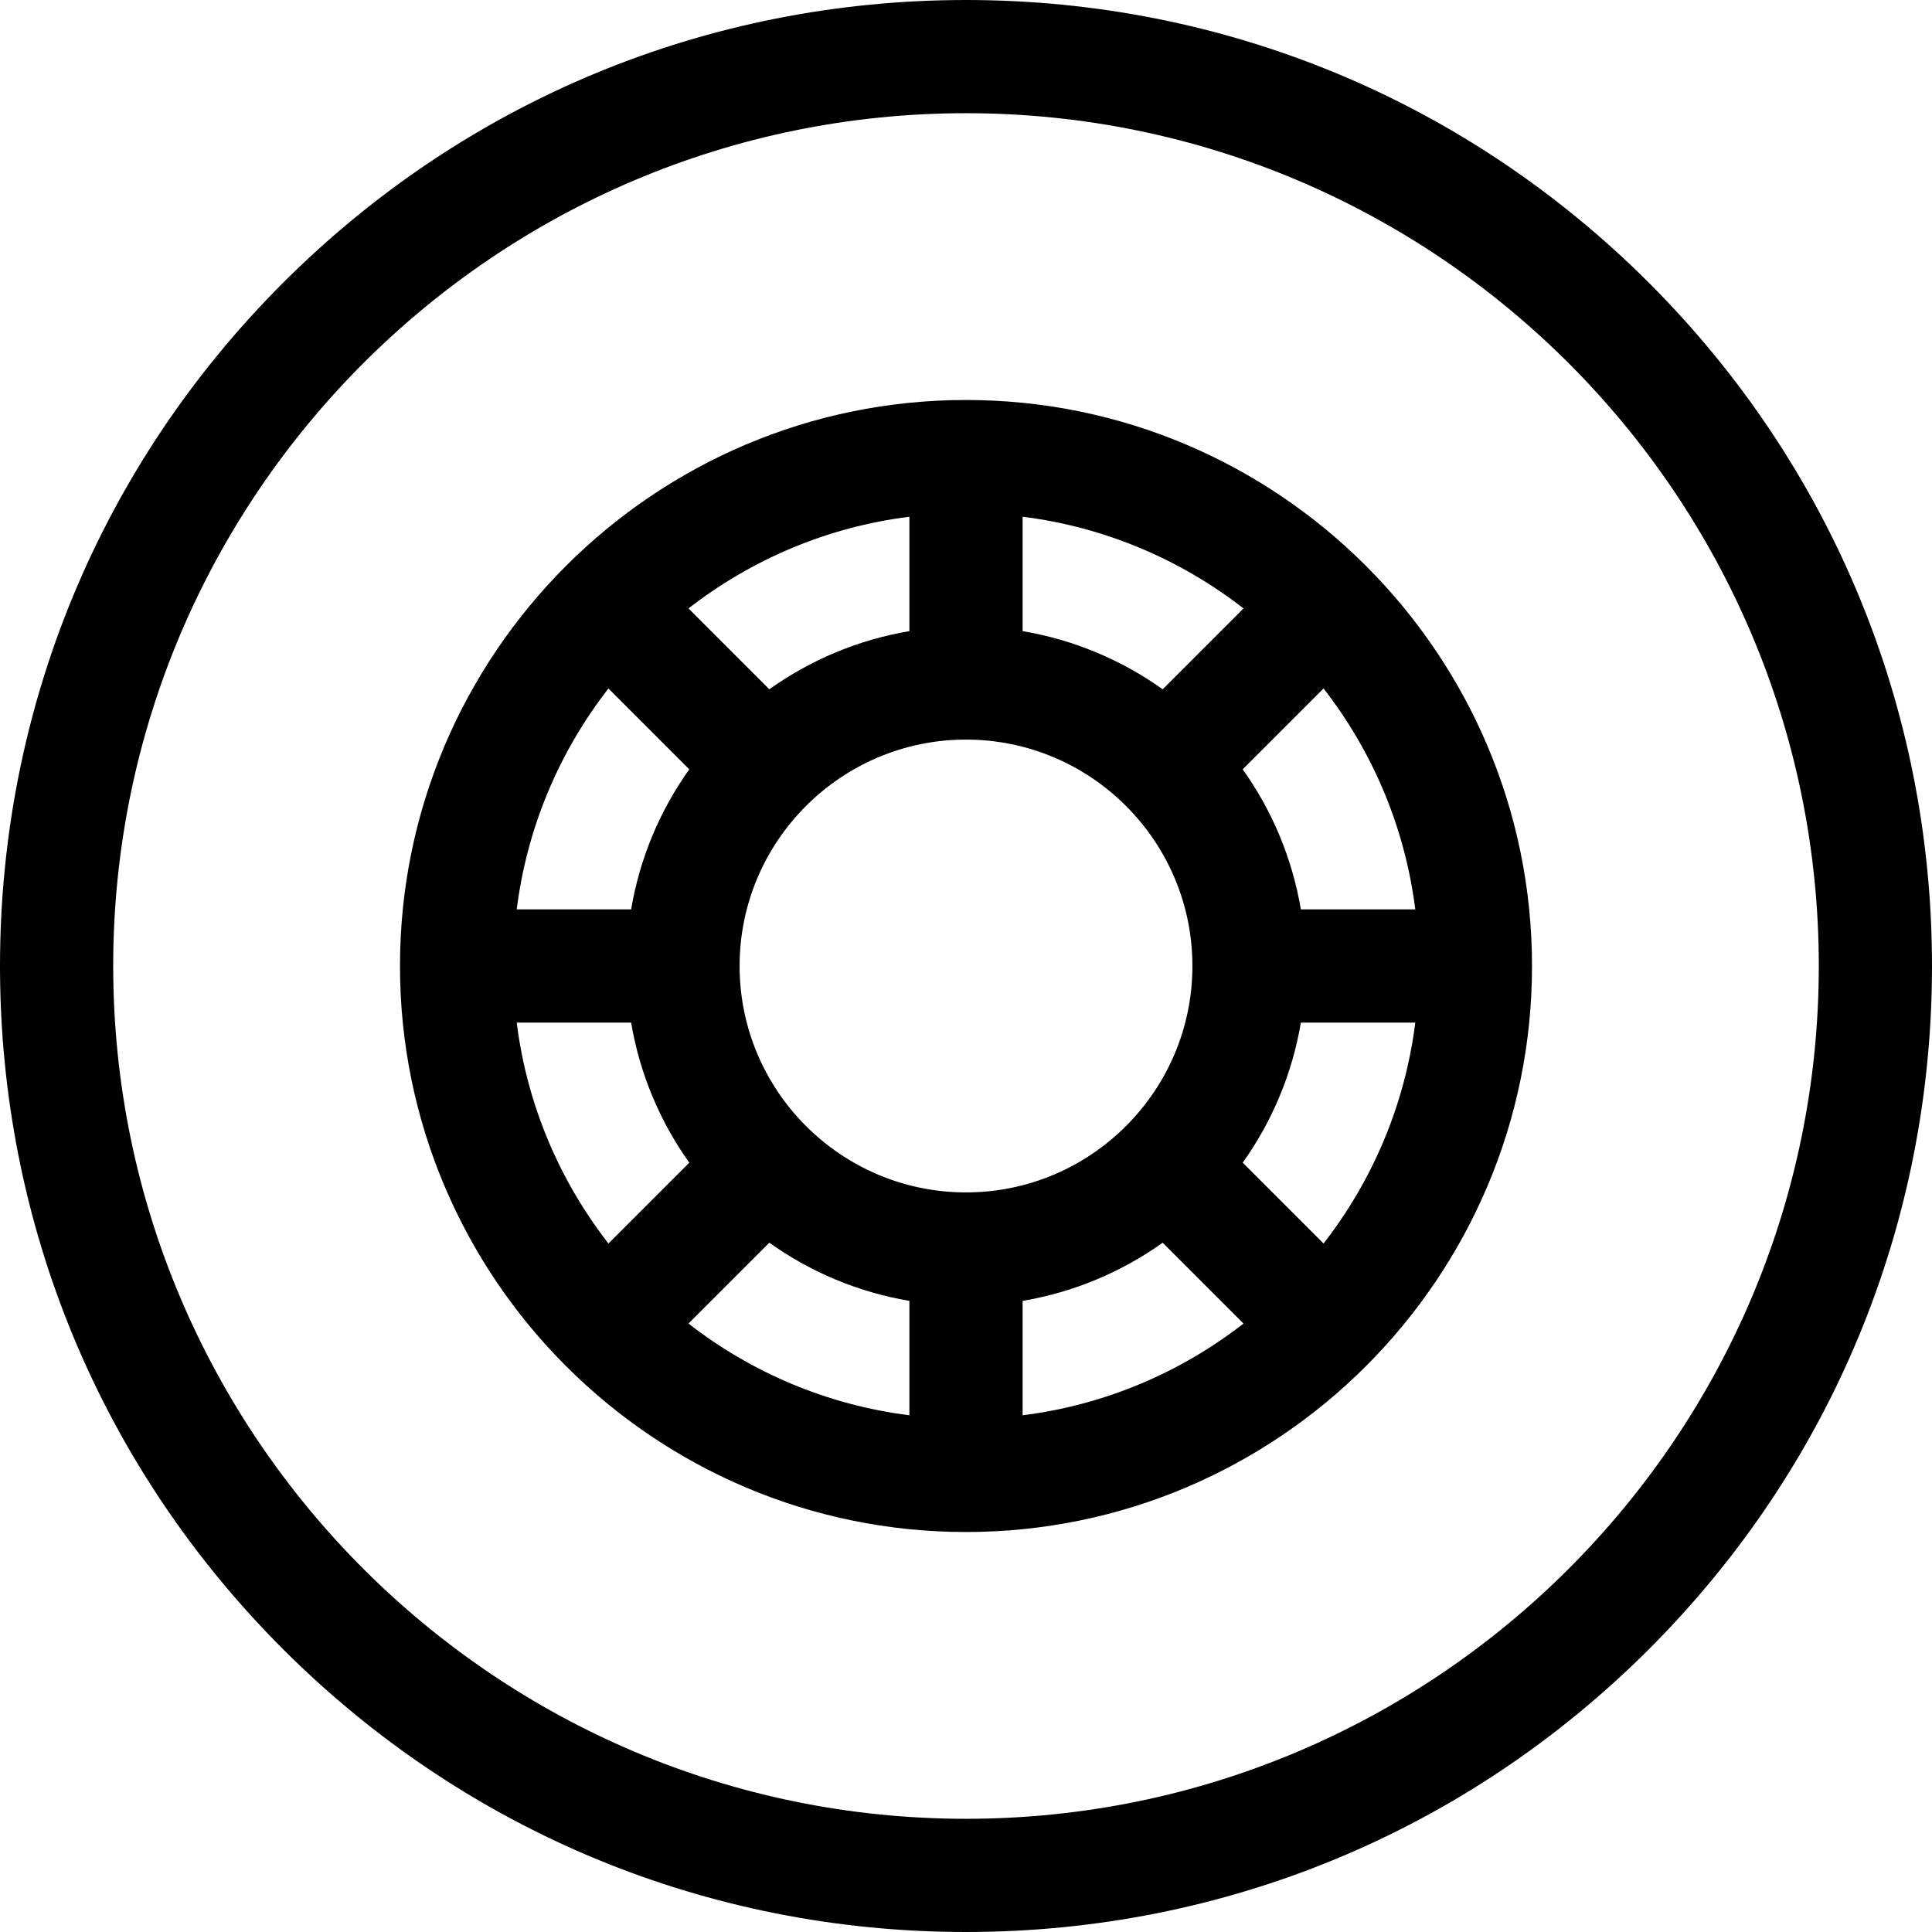
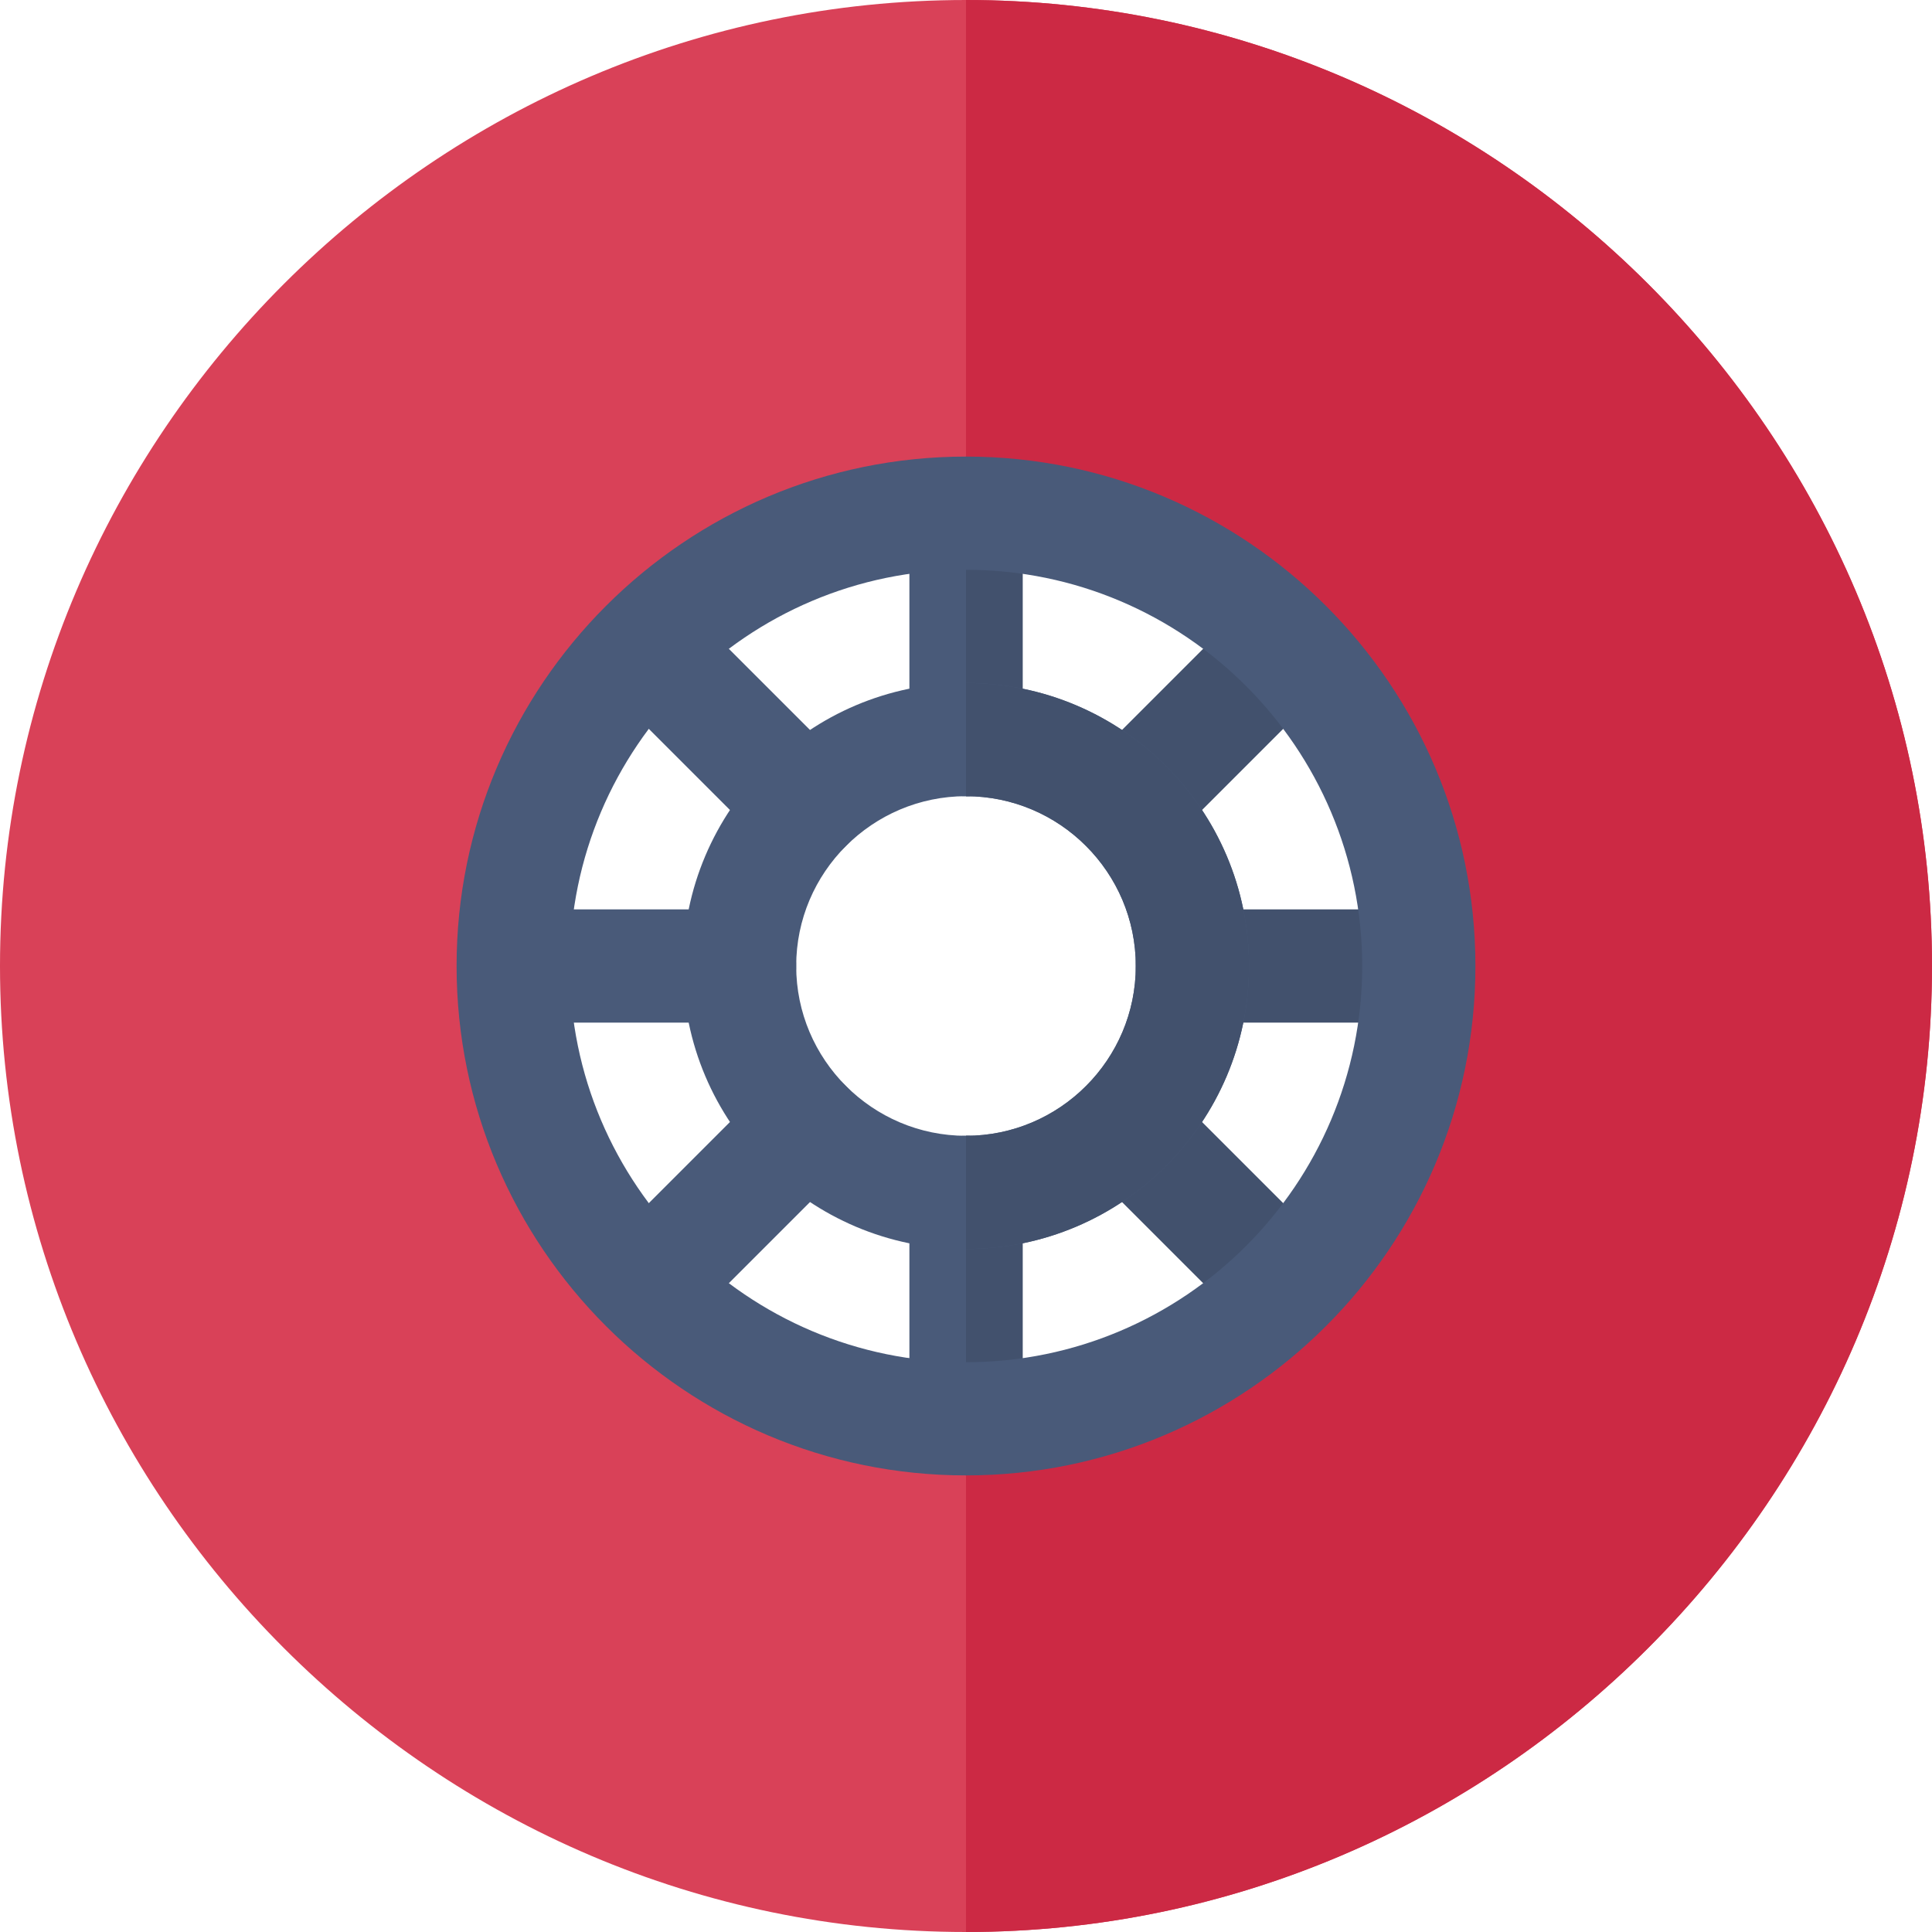
- <svg xmlns="http://www.w3.org/2000/svg" version="1.1" id="Capa_1" x="0px" y="0px" viewBox="0 0 512 512" style="enable-background:new 0 0 512 512;" xml:space="preserve">
-   <g>
-     <g>
-       <path d="M437.02,74.98C388.667,26.629,324.38,0,256,0S123.333,26.629,74.98,74.98C26.629,123.333,0,187.62,0,256    s26.629,132.667,74.98,181.02C123.333,485.371,187.62,512,256,512s132.667-26.629,181.02-74.98    C485.371,388.667,512,324.38,512,256S485.371,123.333,437.02,74.98z M256,482C131.383,482,30,380.617,30,256S131.383,30,256,30    s226,101.383,226,226S380.617,482,256,482z" />
-     </g>
-   </g>
-   <g>
-     <g>
-       <path d="M256,106c-82.71,0-150,67.29-150,150s67.29,150,150,150s150-67.29,150-150S338.71,106,256,106z M375.065,241h-30.322    c-2.301-13.655-7.682-26.278-15.41-37.12l21.423-21.423C363.668,199.056,372.324,219.12,375.065,241z M271,136.936    c21.879,2.74,41.944,11.396,58.543,24.309l-21.423,21.422c-10.842-7.728-23.465-13.109-37.12-15.41V136.936z M241,136.936v30.321    c-13.655,2.301-26.278,7.682-37.12,15.41l-21.423-21.422C199.056,148.333,219.12,139.677,241,136.936z M161.244,182.458    l21.423,21.422c-7.728,10.842-13.109,23.465-15.41,37.12h-30.321C139.676,219.121,148.332,199.057,161.244,182.458z M136.936,271    h30.321c2.301,13.655,7.682,26.278,15.41,37.12l-21.423,21.422C148.332,312.943,139.676,292.879,136.936,271z M241,375.064    c-21.88-2.74-41.944-11.396-58.543-24.309l21.423-21.422c10.842,7.728,23.465,13.109,37.12,15.41V375.064z M196,256    c0-33.084,26.916-60,60-60s60,26.916,60,60s-26.916,60-60,60C222.916,316,196,289.084,196,256z M271,375.065v-30.322    c13.655-2.301,26.278-7.682,37.12-15.41l21.423,21.423C312.944,363.668,292.88,372.324,271,375.065z M350.755,329.543    l-21.422-21.423c7.728-10.842,13.109-23.465,15.41-37.12h30.321C372.324,292.879,363.668,312.944,350.755,329.543z" />
-     </g>
-   </g>
+ <svg xmlns="http://www.w3.org/2000/svg" version="1.1" id="Layer_1" x="0px" y="0px" viewBox="0 0 512 512" style="enable-background:new 0 0 512 512;" xml:space="preserve">
+   <path style="fill:#495A79;" d="M256,211c-8.291,0-15-6.709-15-15v-60c0-8.291,6.709-15,15-15c8.291,0,15,6.709,15,15v60  C271,204.291,264.291,211,256,211z" />
+   <path style="fill:#42516D;" d="M271,196v-60c0-8.291-6.709-15-15-15v90C264.291,211,271,204.291,271,196z" />
+   <path style="fill:#495A79;" d="M256,391c-8.291,0-15-6.709-15-15v-60c0-8.291,6.709-15,15-15c8.291,0,15,6.709,15,15v60  C271,384.291,264.291,391,256,391z" />
+   <path style="fill:#42516D;" d="M271,376v-60c0-8.291-6.709-15-15-15v90C264.291,391,271,384.291,271,376z" />
+   <path style="fill:#495A79;" d="M196,271h-60c-8.291,0-15-6.709-15-15s6.709-15,15-15h60c8.291,0,15,6.709,15,15  C211,264.291,204.291,271,196,271z" />
+   <path style="fill:#42516D;" d="M376,271h-60c-8.291,0-15-6.709-15-15s6.709-15,15-15h60c8.291,0,15,6.709,15,15  C391,264.291,384.291,271,376,271z" />
+   <path style="fill:#495A79;" d="M202.967,224.18l-42.426-42.426c-5.863-5.863-5.863-15.351,0-21.213  c5.863-5.863,15.351-5.863,21.213,0l42.426,42.426c5.863,5.863,5.863,15.351,0,21.213  C218.318,230.043,208.83,230.043,202.967,224.18z" />
+   <path style="fill:#42516D;" d="M330.246,351.459l-42.426-42.426c-5.863-5.863-5.863-15.351,0-21.213  c5.863-5.863,15.351-5.863,21.213,0l42.426,42.426c5.863,5.863,5.863,15.351,0,21.213S336.109,357.322,330.246,351.459z" />
+   <path style="fill:#495A79;" d="M224.18,309.033l-42.426,42.426c-5.863,5.863-15.351,5.863-21.213,0  c-5.863-5.863-5.863-15.351,0-21.213l42.426-42.426c5.863-5.863,15.351-5.863,21.213,0  C230.043,293.682,230.043,303.17,224.18,309.033z" />
+   <path style="fill:#42516D;" d="M351.459,181.754l-42.426,42.426c-5.863,5.863-15.351,5.863-21.213,0  c-5.863-5.863-5.863-15.351,0-21.213l42.426-42.426c5.863-5.863,15.351-5.863,21.213,0  C357.322,166.403,357.322,175.891,351.459,181.754z" />
+   <path style="fill:#495A79;" d="M256,181c-41.353,0-75,33.647-75,75s33.647,75,75,75s75-33.647,75-75S297.353,181,256,181z M256,301  c-24.814,0-45-20.186-45-45s20.186-45,45-45s45,20.186,45,45S280.814,301,256,301z" />
+   <path style="fill:#42516D;" d="M256,181v30c24.814,0,45,20.186,45,45s-20.186,45-45,45v30c41.353,0,75-33.647,75-75  S297.353,181,256,181z" />
+   <path style="fill:#D94158;" d="M256,0C115.3,0,0,115.3,0,256s115.3,256,256,256s256-115.3,256-256S396.7,0,256,0z M256,376  c-66.167,0-120-53.833-120-120s53.833-120,120-120s120,53.833,120,120S322.167,376,256,376z" />
+   <path style="fill:#CC2944;" d="M376,256c0,66.167-53.833,120-120,120v136c140.7,0,256-115.3,256-256S396.7,0,256,0v136  C322.167,136,376,189.833,376,256z" />
+   <path style="fill:#495A79;" d="M256,121c-74.443,0-135,60.557-135,135s60.557,135,135,135s135-60.557,135-135S330.443,121,256,121z   M256,361c-57.891,0-105-47.109-105-105s47.109-105,105-105s105,47.109,105,105S313.891,361,256,361z" />
  <g>
</g>
  <g>
</g>
  <g>
</g>
  <g>
</g>
  <g>
</g>
  <g>
</g>
  <g>
</g>
  <g>
</g>
  <g>
</g>
  <g>
</g>
  <g>
</g>
  <g>
</g>
  <g>
</g>
  <g>
</g>
  <g>
</g>
</svg>
